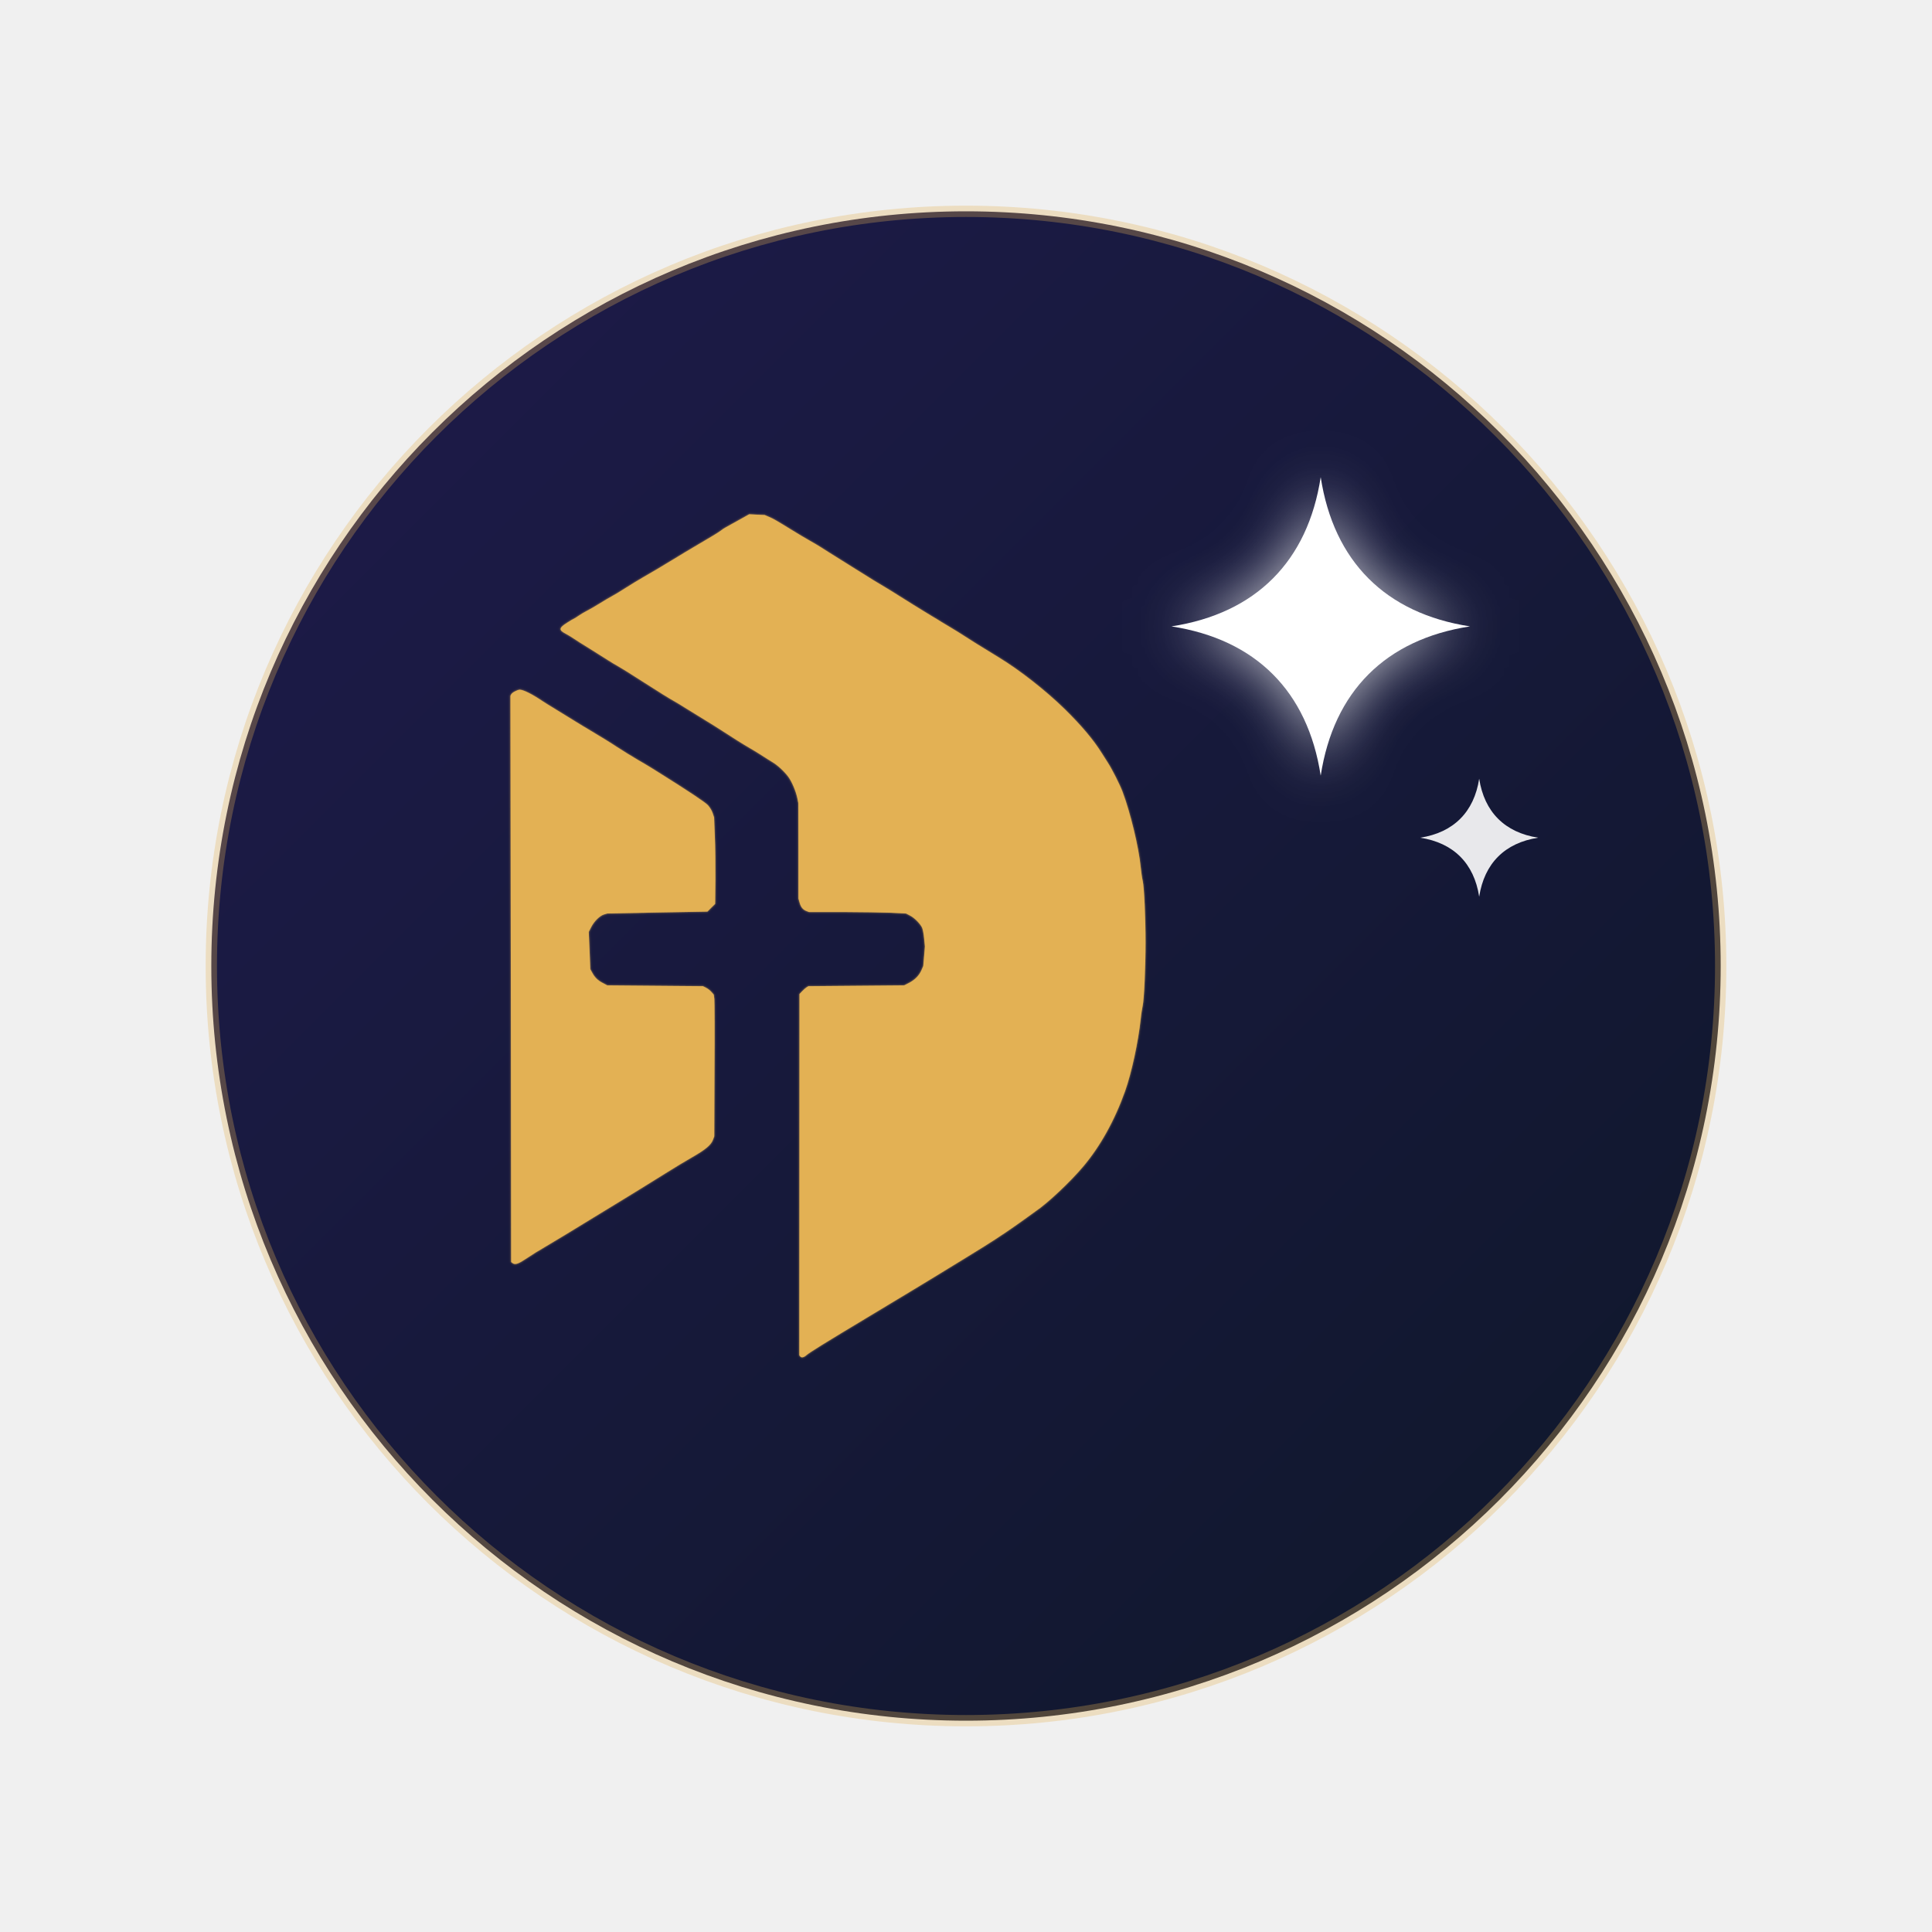
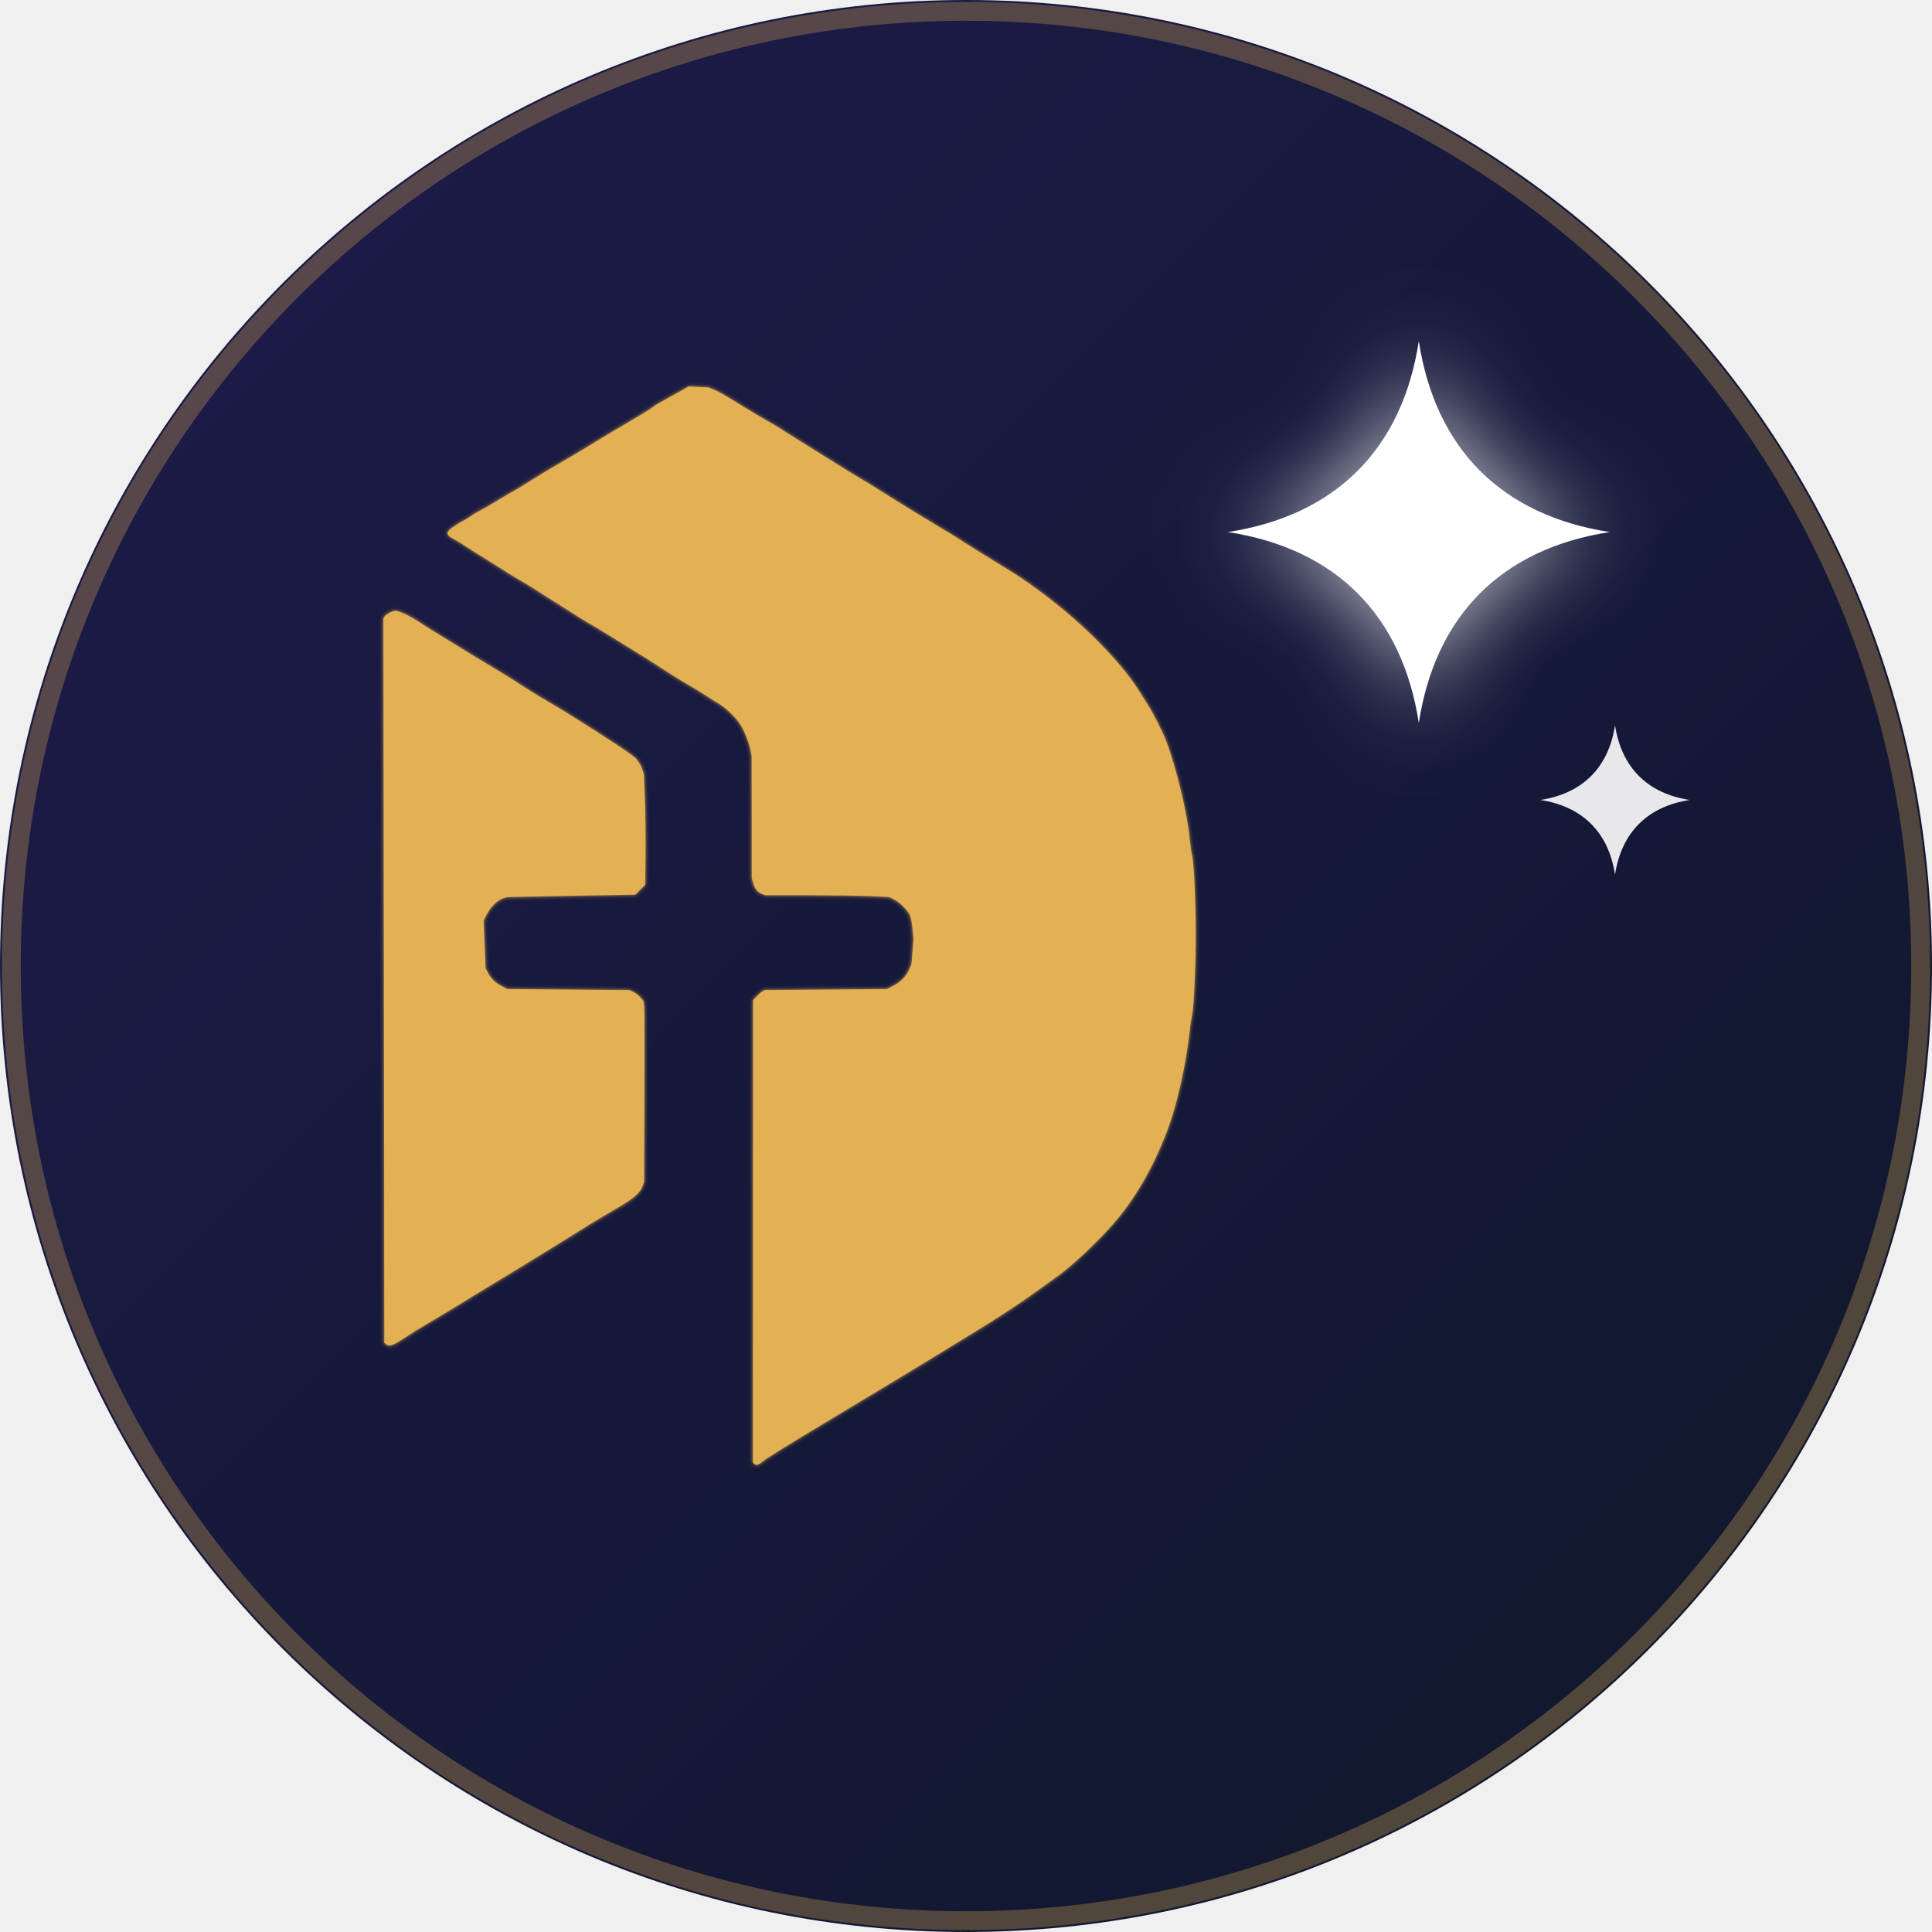
<svg xmlns="http://www.w3.org/2000/svg" viewBox="0 0 512 512" role="img" aria-label="Discipler">
  <defs>
    <linearGradient id="disc-c" x1="0" y1="0" x2="1" y2="1">
      <stop offset="0" stop-color="#1E1B4B" />
      <stop offset="1" stop-color="#0F172A" />
    </linearGradient>
    <clipPath id="clip-c">
-       <circle cx="256" cy="256" r="200" />
+       <circle cx="256" cy="256" r="256" />
    </clipPath>
    <filter id="halo-c" x="-60%" y="-60%" width="220%" height="220%">
-       <feGaussianBlur stdDeviation="16" />
+       <feGaussianBlur stdDeviation="18" />
    </filter>
    <filter id="spark-halo-c" x="-90%" y="-90%" width="280%" height="280%">
-       <feGaussianBlur stdDeviation="9" />
+       <feGaussianBlur stdDeviation="11" />
    </filter>
  </defs>
-   <circle cx="256" cy="256" r="200" fill="url(#disc-c)" />
+   <circle cx="256" cy="256" r="256" fill="url(#disc-c)" />
  <g clip-path="url(#clip-c)">
-     <g transform="translate(238,272) scale(0.215) translate(-518,-671)">
+     <g transform="translate(233,276) scale(0.275) translate(-518,-671)">
      <g transform="translate(0,1119) scale(0.1,-0.1)" fill="#E3B154" stroke="none" opacity="0.85" filter="url(#halo-c)">
        <path d="M3310 10772 c-49 -27 -207 -115 -255 -142 -22 -12 -49 -30 -60 -40 -11 -9 -57 -39 -103 -66 -78 -46 -134 -79 -334 -198 -46 -27 -117 -71 -158 -96 -99 -61 -276 -166 -373 -221 -43 -24 -135 -81 -205 -125 -70 -45 -148 -92 -172 -104 -24 -12 -91 -52 -149 -88 -58 -36 -128 -76 -154 -89 -26 -13 -74 -41 -106 -63 -32 -22 -61 -40 -65 -40 -3 0 -37 -20 -74 -44 -104 -66 -107 -89 -20 -135 33 -18 82 -47 107 -65 25 -17 55 -36 66 -43 25 -15 195 -121 351 -220 45 -29 99 -61 120 -72 38 -21 165 -100 328 -205 160 -103 317 -201 371 -230 17 -9 71 -42 122 -74 50 -31 160 -99 245 -151 84 -51 189 -117 233 -146 103 -68 240 -154 333 -208 40 -23 109 -65 152 -93 43 -28 98 -63 122 -77 61 -36 140 -108 192 -176 46 -61 97 -180 116 -273 l11 -57 1 -588 0 -588 15 -51 c15 -55 41 -86 86 -103 l28 -11 412 0 c227 -1 496 -5 598 -9 l186 -9 49 -25 c54 -27 122 -95 149 -147 9 -18 21 -76 26 -133 l10 -102 -10 -120 -10 -121 -24 -55 c-29 -65 -82 -118 -157 -156 l-55 -28 -590 -5 -590 -5 -20 -12 c-11 -6 -36 -28 -55 -48 l-35 -36 -1 -2227 -1 -2227 10 -12 c16 -21 44 -15 79 16 38 33 223 148 758 469 480 289 751 452 820 495 651 398 677 414 880 550 58 39 158 109 223 156 65 47 128 93 140 101 147 98 433 367 590 555 210 249 386 567 514 925 81 227 163 608 194 895 5 55 17 128 24 162 17 74 35 472 35 778 0 307 -17 683 -35 758 -8 34 -19 112 -25 172 -22 234 -127 671 -223 925 -32 87 -129 278 -181 359 -24 36 -58 91 -77 121 -100 161 -253 342 -456 541 -233 228 -556 481 -808 634 -239 146 -336 206 -508 317 -23 15 -67 41 -97 59 -30 17 -77 46 -105 63 -27 18 -79 49 -115 70 -36 21 -81 49 -100 61 -19 12 -78 48 -130 80 -52 32 -134 84 -182 114 -48 31 -120 75 -160 99 -91 53 -172 103 -416 256 -106 66 -233 146 -281 176 -49 30 -99 62 -112 71 -13 9 -71 43 -129 76 -58 33 -154 90 -215 128 -198 122 -229 140 -285 164 l-55 24 -95 4 -95 5 -35 -20z" />
        <path d="M458 8609 c-21 -10 -42 -27 -47 -37 l-9 -17 5 -3490 4 -3490 16 -12 c30 -23 64 -14 151 43 133 87 150 97 257 160 55 32 174 104 265 159 91 56 262 161 380 232 118 71 253 154 300 183 47 29 146 90 220 135 74 46 216 134 316 196 99 63 248 152 330 199 161 92 231 151 253 215 l15 40 3 820 c3 451 1 844 -2 873 l-7 53 -29 33 c-16 19 -46 42 -67 52 l-37 19 -590 5 -590 5 -60 32 c-60 32 -96 68 -130 133 l-19 35 -9 230 -10 230 31 61 c36 70 104 138 158 154 l39 12 617 12 618 11 47 48 48 47 3 303 c1 166 -1 406 -7 532 l-9 230 -18 54 c-10 31 -35 71 -58 97 -35 37 -232 168 -581 387 -44 27 -96 60 -115 72 -35 22 -113 68 -160 95 -43 24 -223 135 -269 166 -62 42 -210 133 -325 201 -54 32 -139 83 -190 115 -50 31 -152 93 -226 139 -74 45 -153 94 -175 109 -129 87 -237 141 -283 140 -9 -1 -34 -10 -54 -21z" />
      </g>
      <g transform="translate(0,1119) scale(0.1,-0.1)" fill="#E3B154" stroke="none">
        <path d="M3310 10772 c-49 -27 -207 -115 -255 -142 -22 -12 -49 -30 -60 -40 -11 -9 -57 -39 -103 -66 -78 -46 -134 -79 -334 -198 -46 -27 -117 -71 -158 -96 -99 -61 -276 -166 -373 -221 -43 -24 -135 -81 -205 -125 -70 -45 -148 -92 -172 -104 -24 -12 -91 -52 -149 -88 -58 -36 -128 -76 -154 -89 -26 -13 -74 -41 -106 -63 -32 -22 -61 -40 -65 -40 -3 0 -37 -20 -74 -44 -104 -66 -107 -89 -20 -135 33 -18 82 -47 107 -65 25 -17 55 -36 66 -43 25 -15 195 -121 351 -220 45 -29 99 -61 120 -72 38 -21 165 -100 328 -205 160 -103 317 -201 371 -230 17 -9 71 -42 122 -74 50 -31 160 -99 245 -151 84 -51 189 -117 233 -146 103 -68 240 -154 333 -208 40 -23 109 -65 152 -93 43 -28 98 -63 122 -77 61 -36 140 -108 192 -176 46 -61 97 -180 116 -273 l11 -57 1 -588 0 -588 15 -51 c15 -55 41 -86 86 -103 l28 -11 412 0 c227 -1 496 -5 598 -9 l186 -9 49 -25 c54 -27 122 -95 149 -147 9 -18 21 -76 26 -133 l10 -102 -10 -120 -10 -121 -24 -55 c-29 -65 -82 -118 -157 -156 l-55 -28 -590 -5 -590 -5 -20 -12 c-11 -6 -36 -28 -55 -48 l-35 -36 -1 -2227 -1 -2227 10 -12 c16 -21 44 -15 79 16 38 33 223 148 758 469 480 289 751 452 820 495 651 398 677 414 880 550 58 39 158 109 223 156 65 47 128 93 140 101 147 98 433 367 590 555 210 249 386 567 514 925 81 227 163 608 194 895 5 55 17 128 24 162 17 74 35 472 35 778 0 307 -17 683 -35 758 -8 34 -19 112 -25 172 -22 234 -127 671 -223 925 -32 87 -129 278 -181 359 -24 36 -58 91 -77 121 -100 161 -253 342 -456 541 -233 228 -556 481 -808 634 -239 146 -336 206 -508 317 -23 15 -67 41 -97 59 -30 17 -77 46 -105 63 -27 18 -79 49 -115 70 -36 21 -81 49 -100 61 -19 12 -78 48 -130 80 -52 32 -134 84 -182 114 -48 31 -120 75 -160 99 -91 53 -172 103 -416 256 -106 66 -233 146 -281 176 -49 30 -99 62 -112 71 -13 9 -71 43 -129 76 -58 33 -154 90 -215 128 -198 122 -229 140 -285 164 l-55 24 -95 4 -95 5 -35 -20z" />
        <path d="M458 8609 c-21 -10 -42 -27 -47 -37 l-9 -17 5 -3490 4 -3490 16 -12 c30 -23 64 -14 151 43 133 87 150 97 257 160 55 32 174 104 265 159 91 56 262 161 380 232 118 71 253 154 300 183 47 29 146 90 220 135 74 46 216 134 316 196 99 63 248 152 330 199 161 92 231 151 253 215 l15 40 3 820 c3 451 1 844 -2 873 l-7 53 -29 33 c-16 19 -46 42 -67 52 l-37 19 -590 5 -590 5 -60 32 c-60 32 -96 68 -130 133 l-19 35 -9 230 -10 230 31 61 c36 70 104 138 158 154 l39 12 617 12 618 11 47 48 48 47 3 303 c1 166 -1 406 -7 532 l-9 230 -18 54 c-10 31 -35 71 -58 97 -35 37 -232 168 -581 387 -44 27 -96 60 -115 72 -35 22 -113 68 -160 95 -43 24 -223 135 -269 166 -62 42 -210 133 -325 201 -54 32 -139 83 -190 115 -50 31 -152 93 -226 139 -74 45 -153 94 -175 109 -129 87 -237 141 -283 140 -9 -1 -34 -10 -54 -21z" />
      </g>
    </g>
-     <g transform="translate(350,166) scale(0.86) translate(-50,-50)">
+     <g transform="translate(376,141) scale(1.10) translate(-50,-50)">
      <path d="M50 4 C54 30 70 46 96 50 C70 54 54 70 50 96 C46 70 30 54 4 50 C30 46 46 30 50 4 Z" fill="#FFFFFF" opacity="0.75" filter="url(#spark-halo-c)" />
      <path d="M50 4 C54 30 70 46 96 50 C70 54 54 70 50 96 C46 70 30 54 4 50 C30 46 46 30 50 4 Z" fill="#FFFFFF" />
    </g>
-     <g transform="translate(392,222) scale(0.34) translate(-50,-50)">
+     <g transform="translate(428,212) scale(0.43) translate(-50,-50)">
      <path d="M50 4 C54 30 70 46 96 50 C70 54 54 70 50 96 C46 70 30 54 4 50 C30 46 46 30 50 4 Z" fill="#FFFFFF" opacity="0.9" />
    </g>
+     <circle cx="256" cy="256" r="253" fill="none" stroke="#E3B154" stroke-opacity="0.30" stroke-width="5" />
  </g>
-   <circle cx="256" cy="256" r="200" fill="none" stroke="#E3B154" stroke-opacity="0.30" stroke-width="3" />
</svg>
